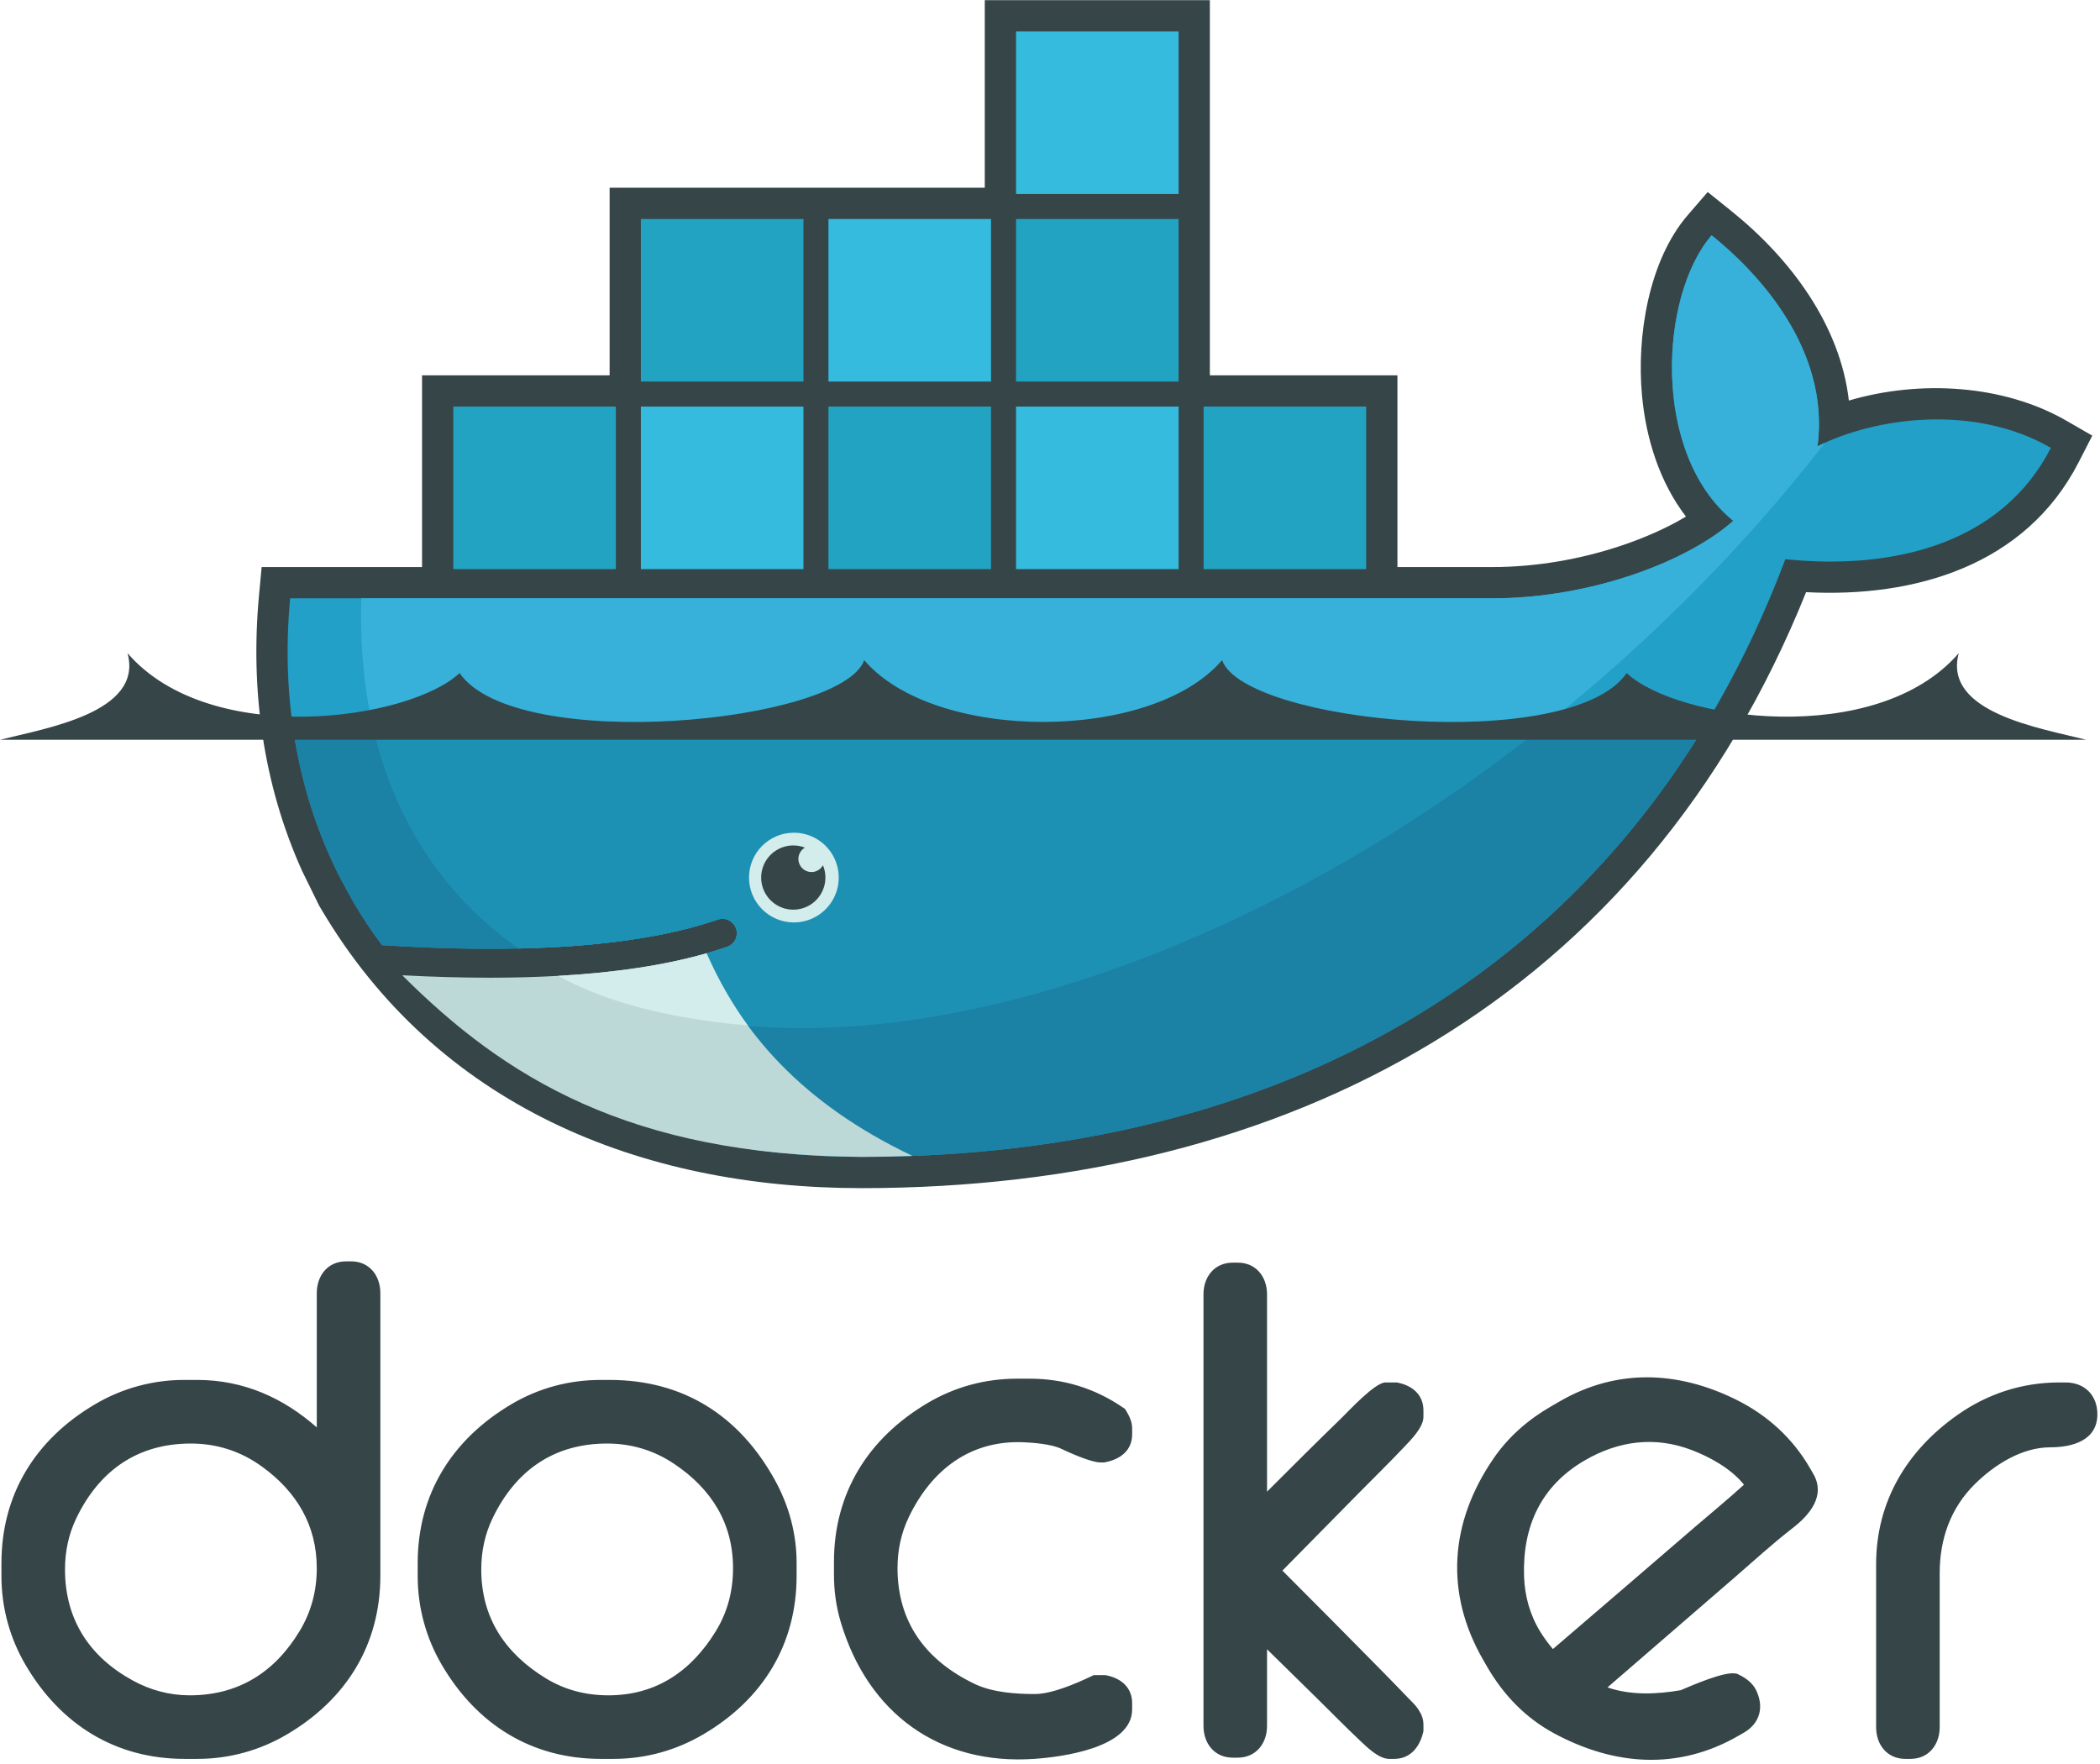
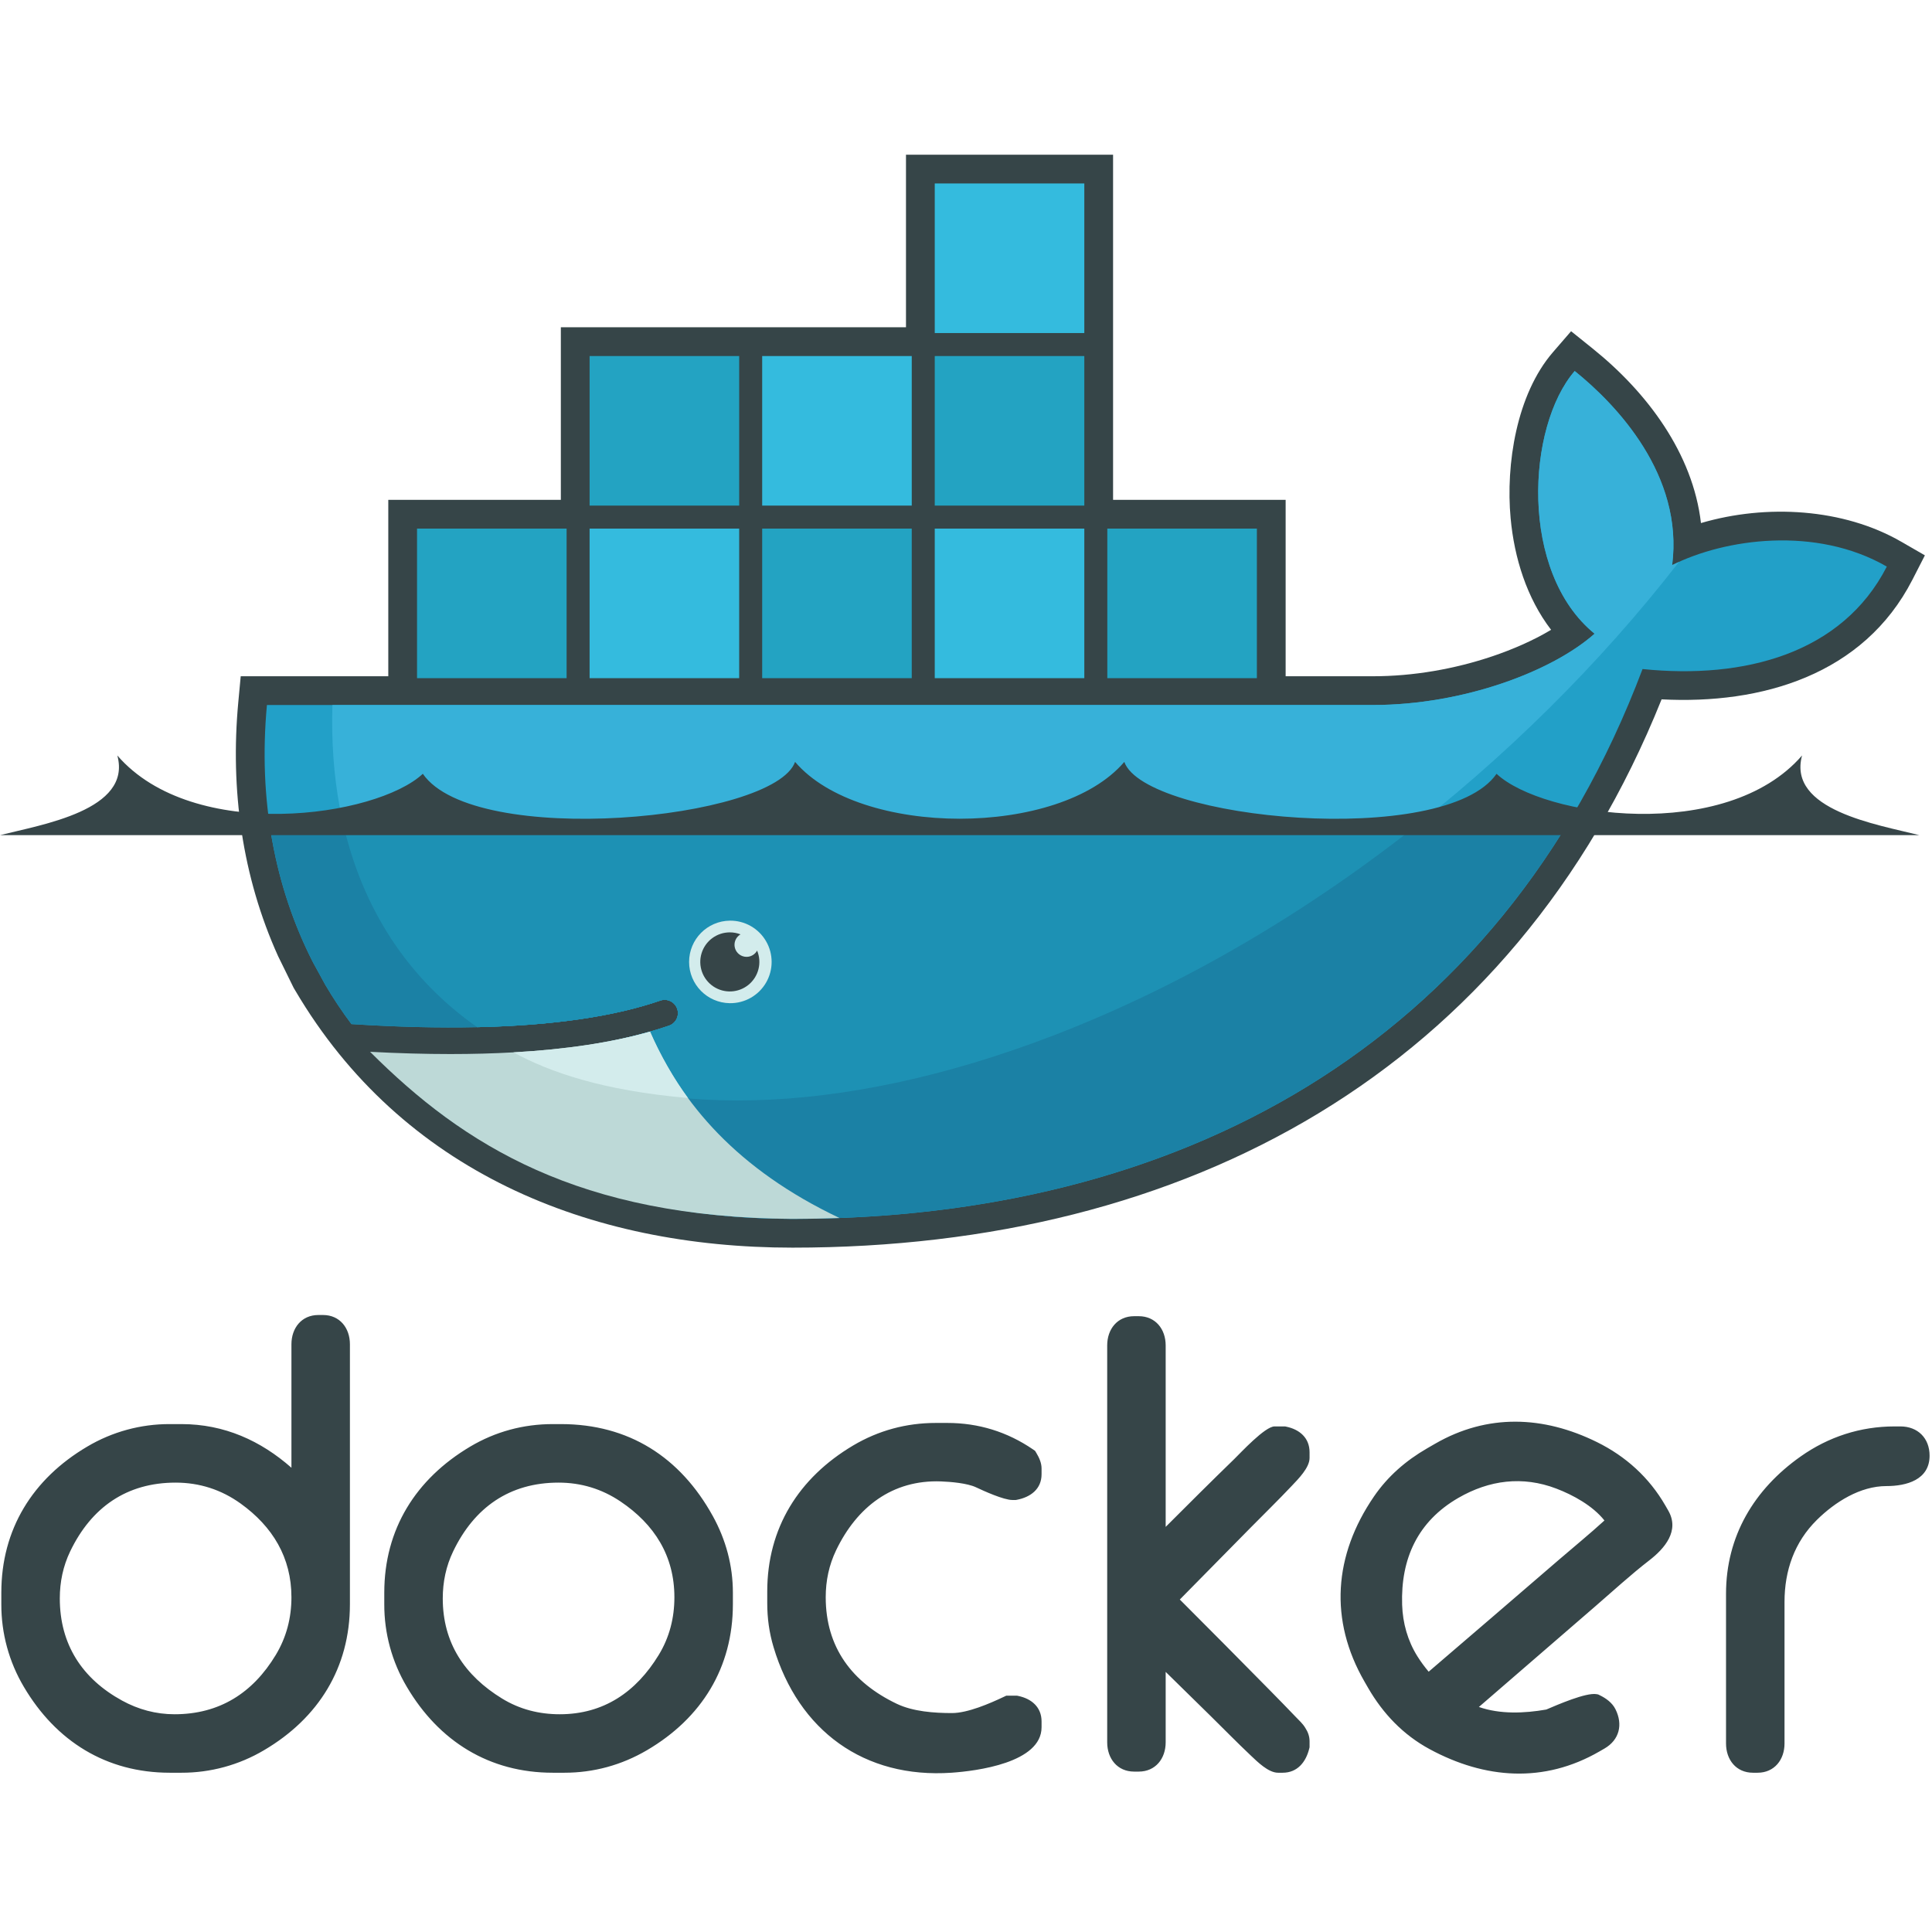
- <svg xmlns="http://www.w3.org/2000/svg" width="2500" height="2100" viewBox="0 0 256 215">
+ <svg xmlns="http://www.w3.org/2000/svg" width="85" height="85" viewBox="0 0 256 215">
  <g fill="none" fillRule="evenodd">
    <path d="M38.617 173.984v-16.362c0-2.15 1.344-3.877 3.57-3.877h.616c2.225 0 3.563 1.729 3.563 3.877v34.447c0 8.4-4.15 15.084-11.382 19.342a21.374 21.374 0 0 1-10.945 2.985h-1.537c-8.402 0-15.077-4.153-19.342-11.38a21.314 21.314 0 0 1-2.984-10.947v-1.535c0-8.403 4.152-15.083 11.378-19.349a21.298 21.298 0 0 1 10.948-2.985h1.537c5.686 0 10.51 2.204 14.578 5.784zM7.924 191.3c0 6.068 2.941 10.63 8.258 13.54 2.15 1.176 4.484 1.808 6.937 1.808 5.956 0 10.374-2.81 13.421-7.857 1.417-2.348 2.077-4.917 2.077-7.648 0-5.26-2.49-9.365-6.729-12.414-2.57-1.848-5.463-2.775-8.618-2.775-6.492 0-11.164 3.28-13.968 9.106-.946 1.97-1.378 4.061-1.378 6.24zm65.324-23.1h1.074c8.978 0 15.806 4.355 20.133 12.192 1.73 3.135 2.656 6.557 2.656 10.142v1.535c0 8.4-4.142 15.093-11.385 19.343-3.353 1.967-7.057 2.984-10.943 2.984h-1.535c-8.402 0-15.079-4.153-19.342-11.38a21.316 21.316 0 0 1-2.987-10.947v-1.535c0-8.404 4.169-15.062 11.377-19.347 3.351-1.991 7.058-2.987 10.952-2.987zm-14.58 23.1c0 5.89 2.89 10.223 7.865 13.27 2.336 1.43 4.909 2.078 7.638 2.078 5.82 0 10.122-2.951 13.116-7.863 1.428-2.342 2.074-4.915 2.074-7.642 0-5.477-2.638-9.661-7.148-12.693-2.471-1.663-5.222-2.496-8.198-2.496-6.492 0-11.164 3.28-13.967 9.106-.948 1.97-1.38 4.061-1.38 6.24zm70.656-14.727c-1.17-.548-3.36-.73-4.624-.778-6.474-.244-11.158 3.402-13.906 9.113-.949 1.97-1.382 4.055-1.382 6.235 0 6.637 3.485 11.284 9.409 14.117 2.164 1.034 4.958 1.23 7.323 1.23 2.08 0 5.02-1.274 6.866-2.151l.32-.152h1.433l.158.032c1.762.367 3.092 1.484 3.092 3.38v.767c0 4.718-8.622 5.798-11.912 6.028-11.61.803-20.293-5.573-23.603-16.647-.575-1.923-.834-3.833-.834-5.837v-1.533c0-8.403 4.17-15.059 11.377-19.34 3.351-1.99 7.057-2.99 10.95-2.99h1.536c4.13 0 7.934 1.173 11.344 3.502l.28.194.177.292c.368.61.685 1.316.685 2.042v.767c0 1.978-1.48 3.042-3.266 3.386l-.148.026h-.458c-1.156 0-3.785-1.197-4.817-1.683zm25.134 5.247c3.01-3.014 6.03-6.022 9.085-8.986.851-.827 4.074-4.327 5.343-4.327h1.388l.158.033c1.768.367 3.092 1.486 3.092 3.386v.766c0 1.296-1.518 2.802-2.355 3.689-1.78 1.887-3.654 3.712-5.476 5.56l-9.362 9.504c4.031 4.04 8.058 8.083 12.056 12.154a313.304 313.304 0 0 1 3.301 3.396c.385.405.953.909 1.276 1.47.347.526.56 1.119.56 1.752v.8l-.045.185c-.435 1.768-1.557 3.194-3.516 3.194h-.617c-1.282 0-2.73-1.45-3.608-2.279-1.81-1.706-3.557-3.5-5.331-5.243l-5.949-5.84v9.334c0 2.15-1.346 3.878-3.569 3.878h-.61c-2.226 0-3.57-1.728-3.57-3.878v-52.596c0-2.15 1.345-3.87 3.57-3.87h.61c2.223 0 3.569 1.72 3.569 3.87v24.048zm96.577-13.313h.77c2.324 0 3.875 1.566 3.875 3.877 0 3.208-3.067 4.029-5.72 4.029-3.48 0-6.803 2.107-9.202 4.47-2.991 2.949-4.3 6.726-4.3 10.878v18.759c0 2.15-1.343 3.876-3.57 3.876h-.612c-2.227 0-3.569-1.725-3.569-3.876v-19.836c0-7.617 3.708-13.835 9.89-18.196 3.691-2.605 7.919-3.98 12.438-3.98zm-55.074 37.176c2.82.985 6.035.844 8.928.34 1.48-.629 5.264-2.28 6.656-2.038l.217.037.2.098c.85.412 1.661.995 2.095 1.86 1.014 2.027.527 4.065-1.465 5.216l-.663.383c-7.35 4.242-15.168 3.654-22.495-.308-3.503-1.894-6.183-4.705-8.16-8.132l-.462-.801c-4.719-8.172-4.082-16.768 1.24-24.539 1.837-2.686 4.238-4.761 7.045-6.384l1.062-.613c6.922-3.996 14.341-3.722 21.45-.215 3.823 1.886 6.92 4.697 9.054 8.394l.384.666c1.55 2.686-.458 5.026-2.531 6.626-2.406 1.856-4.835 4.09-7.141 6.08-5.142 4.439-10.276 8.888-15.414 13.33zm-6.655-4.674c5.75-4.93 11.502-9.865 17.237-14.816 1.96-1.69 4.109-3.444 6.053-5.221-1.56-1.966-4.166-3.383-6.38-4.228-4.47-1.703-8.877-1.131-12.976 1.235-5.365 3.098-7.65 8.031-7.45 14.17.08 2.418.73 4.748 2.013 6.805.452.725.957 1.406 1.503 2.055zM147.488 45.732h22.866v23.375h11.561c5.34 0 10.831-.951 15.887-2.664 2.485-.843 5.273-2.015 7.724-3.49-3.228-4.214-4.876-9.535-5.36-14.78-.66-7.135.78-16.421 5.608-22.005l2.404-2.78 2.864 2.303c7.211 5.793 13.276 13.889 14.345 23.118 8.683-2.554 18.878-1.95 26.531 2.467l3.14 1.812-1.652 3.226C246.933 68.946 233.4 72.86 220.17 72.167c-19.797 49.309-62.898 72.653-115.157 72.653-27 0-51.77-10.093-65.876-34.047l-.231-.39-2.055-4.182c-4.768-10.544-6.352-22.095-5.278-33.637l.323-3.457H51.45V45.732h22.865V22.866h45.733V0h27.44v45.732" fill="#364548" />
    <path d="M221.57 54.38c1.533-11.916-7.384-21.275-12.914-25.719-6.373 7.368-7.363 26.678 2.635 34.808-5.58 4.956-17.337 9.448-29.376 9.448H35.37c-1.17 12.567 1.036 24.14 6.075 34.045l1.667 3.05a56.536 56.536 0 0 0 3.455 5.184c6.025.387 11.58.52 16.662.408h.002c9.987-.22 18.136-1.4 24.312-3.54a1.761 1.761 0 0 1 1.153 3.326c-.822.286-1.678.552-2.562.805h-.003c-4.863 1.389-10.078 2.323-16.806 2.738.4.007-.416.06-.418.06-.229.015-.517.048-.747.06-2.648.149-5.506.18-8.428.18-3.196 0-6.343-.06-9.862-.24l-.09.06c12.21 13.724 31.302 21.955 55.234 21.955 50.648 0 93.608-22.452 112.632-72.857 13.496 1.385 26.467-2.057 32.367-13.575-9.398-5.423-21.484-3.694-28.443-.196" fill="#22A0C8" />
    <path d="M221.57 54.38c1.533-11.916-7.384-21.275-12.914-25.719-6.373 7.368-7.363 26.678 2.635 34.808-5.58 4.956-17.337 9.448-29.376 9.448H44.048c-.598 19.246 6.544 33.855 19.18 42.687h.003c9.987-.22 18.136-1.4 24.312-3.54a1.761 1.761 0 0 1 1.153 3.326c-.822.286-1.678.552-2.562.805h-.003c-4.863 1.389-10.526 2.443-17.254 2.858-.002 0-.163-.155-.165-.155 17.237 8.842 42.23 8.81 70.885-2.197 32.13-12.344 62.029-35.86 82.89-62.757-.314.142-.62.287-.917.436" fill="#37B1D9" />
    <path d="M35.645 88.186c.91 6.732 2.88 13.035 5.8 18.776l1.667 3.05a56.432 56.432 0 0 0 3.455 5.184c6.026.387 11.581.52 16.664.408 9.987-.22 18.136-1.4 24.312-3.54a1.761 1.761 0 0 1 1.153 3.326c-.822.286-1.678.552-2.562.805h-.003c-4.863 1.389-10.496 2.383-17.224 2.799-.231.014-.634.017-.867.03-2.646.148-5.475.239-8.398.239-3.195 0-6.463-.061-9.98-.24 12.21 13.724 31.42 21.985 55.352 21.985 43.36 0 81.084-16.458 102.979-52.822H35.645" fill="#1B81A5" />
    <path d="M45.367 88.186c2.592 11.82 8.821 21.099 17.864 27.418 9.987-.22 18.136-1.4 24.312-3.54a1.761 1.761 0 0 1 1.153 3.326c-.822.286-1.678.552-2.562.805h-.003c-4.863 1.389-10.615 2.383-17.344 2.799 17.236 8.84 42.157 8.713 70.81-2.293 17.334-6.66 34.017-16.574 48.984-28.515H45.367" fill="#1D91B4" />
    <path d="M55.26 49.543h19.818v19.818H55.26V49.543zm1.651 1.652h1.564V67.71h-1.564V51.195zm2.94 0h1.627V67.71h-1.626V51.195zm3.002 0h1.627V67.71h-1.627V51.195zm3.004 0h1.626V67.71h-1.626V51.195zm3.003 0h1.626V67.71H68.86V51.195zm3.002 0h1.565V67.71h-1.565V51.195zM78.126 26.677h19.819v19.817h-19.82V26.677zm1.652 1.652h1.563v16.514h-1.563V28.329zm2.94 0h1.626v16.514h-1.625V28.329zm3.002 0h1.626v16.514H85.72V28.329zm3.003 0h1.626v16.514h-1.626V28.329zm3.003 0h1.627v16.514h-1.627V28.329zm3.002 0h1.566v16.514h-1.566V28.329z" fill="#23A3C2" />
    <path d="M78.126 49.543h19.819v19.818h-19.82V49.543zm1.652 1.652h1.563V67.71h-1.563V51.195zm2.94 0h1.626V67.71h-1.625V51.195zm3.002 0h1.626V67.71H85.72V51.195zm3.003 0h1.626V67.71h-1.626V51.195zm3.003 0h1.627V67.71h-1.627V51.195zm3.002 0h1.566V67.71h-1.566V51.195z" fill="#34BBDE" />
    <path d="M100.993 49.543h19.818v19.818h-19.818V49.543zm1.651 1.652h1.563V67.71h-1.563V51.195zm2.94 0h1.626V67.71h-1.626V51.195zm3.003 0h1.626V67.71h-1.626V51.195zm3.003 0h1.626V67.71h-1.626V51.195zm3.002 0h1.628V67.71h-1.628V51.195zm3.003 0h1.564V67.71h-1.564V51.195z" fill="#23A3C2" />
    <path d="M100.993 26.677h19.818v19.817h-19.818V26.677zm1.651 1.652h1.563v16.514h-1.563V28.329zm2.94 0h1.626v16.514h-1.626V28.329zm3.003 0h1.626v16.514h-1.626V28.329zm3.003 0h1.626v16.514h-1.626V28.329zm3.002 0h1.628v16.514h-1.628V28.329zm3.003 0h1.564v16.514h-1.564V28.329zM123.859 49.543h19.818v19.818h-19.818V49.543zm1.652 1.652h1.563V67.71h-1.563V51.195zm2.94 0h1.626V67.71h-1.626V51.195zm3.002 0h1.626V67.71h-1.626V51.195zm3.003 0h1.627V67.71h-1.627V51.195zm3.003 0h1.627V67.71h-1.627V51.195zm3.003 0h1.564V67.71h-1.564V51.195z" fill="#34BBDE" />
    <path d="M123.859 26.677h19.818v19.817h-19.818V26.677zm1.652 1.652h1.563v16.514h-1.563V28.329zm2.94 0h1.626v16.514h-1.626V28.329zm3.002 0h1.626v16.514h-1.626V28.329zm3.003 0h1.627v16.514h-1.627V28.329zm3.003 0h1.627v16.514h-1.627V28.329zm3.003 0h1.564v16.514h-1.564V28.329z" fill="#23A3C2" />
    <path d="M123.859 3.81h19.818V23.63h-19.818V3.81zm1.652 1.651h1.563v16.516h-1.563V5.46zm2.94 0h1.626v16.516h-1.626V5.46zm3.002 0h1.626v16.516h-1.626V5.46zm3.003 0h1.627v16.516h-1.627V5.46zm3.003 0h1.627v16.516h-1.627V5.46zm3.003 0h1.564v16.516h-1.564V5.46z" fill="#34BBDE" />
    <path d="M146.725 49.543h19.818v19.818h-19.818V49.543zm1.65 1.652h1.565V67.71h-1.564V51.195zm2.94 0h1.627V67.71h-1.626V51.195zm3.004 0h1.627V67.71h-1.627V51.195zm3.002 0h1.627V67.71h-1.627V51.195zm3.004 0h1.626V67.71h-1.626V51.195zm3.002 0h1.564V67.71h-1.564V51.195z" fill="#23A3C2" />
    <path d="M96.704 101.492a5.468 5.468 0 1 1-.002 10.935 5.468 5.468 0 0 1 .002-10.935" fill="#D3ECEC" />
    <path d="M96.704 103.043c.5 0 .977.094 1.417.265a1.598 1.598 0 0 0 .798 2.98c.605 0 1.13-.335 1.402-.831a3.915 3.915 0 1 1-3.617-2.414M0 90.162h254.327c-5.537-1.404-17.52-3.302-15.544-10.56-10.07 11.652-34.353 8.175-40.482 2.43-6.824 9.898-46.554 6.135-49.325-1.576-8.556 10.041-35.067 10.041-43.623 0-2.773 7.711-42.502 11.474-49.327 1.575-6.128 5.746-30.41 9.223-40.48-2.428C17.522 86.86 5.539 88.758 0 90.163" fill="#364548" />
    <path d="M111.237 140.89c-13.54-6.425-20.971-15.16-25.106-24.694-5.03 1.435-11.075 2.353-18.1 2.747-2.646.148-5.43.224-8.35.224-3.368 0-6.917-.1-10.643-.297 12.417 12.41 27.692 21.964 55.976 22.138 2.088 0 4.16-.04 6.223-.118" fill="#BDD9D7" />
    <path d="M91.16 124.994c-1.873-2.543-3.69-5.739-5.026-8.8-5.03 1.437-11.077 2.355-18.103 2.75 4.826 2.619 11.727 5.046 23.13 6.05" fill="#D3ECEC" />
  </g>
</svg>
